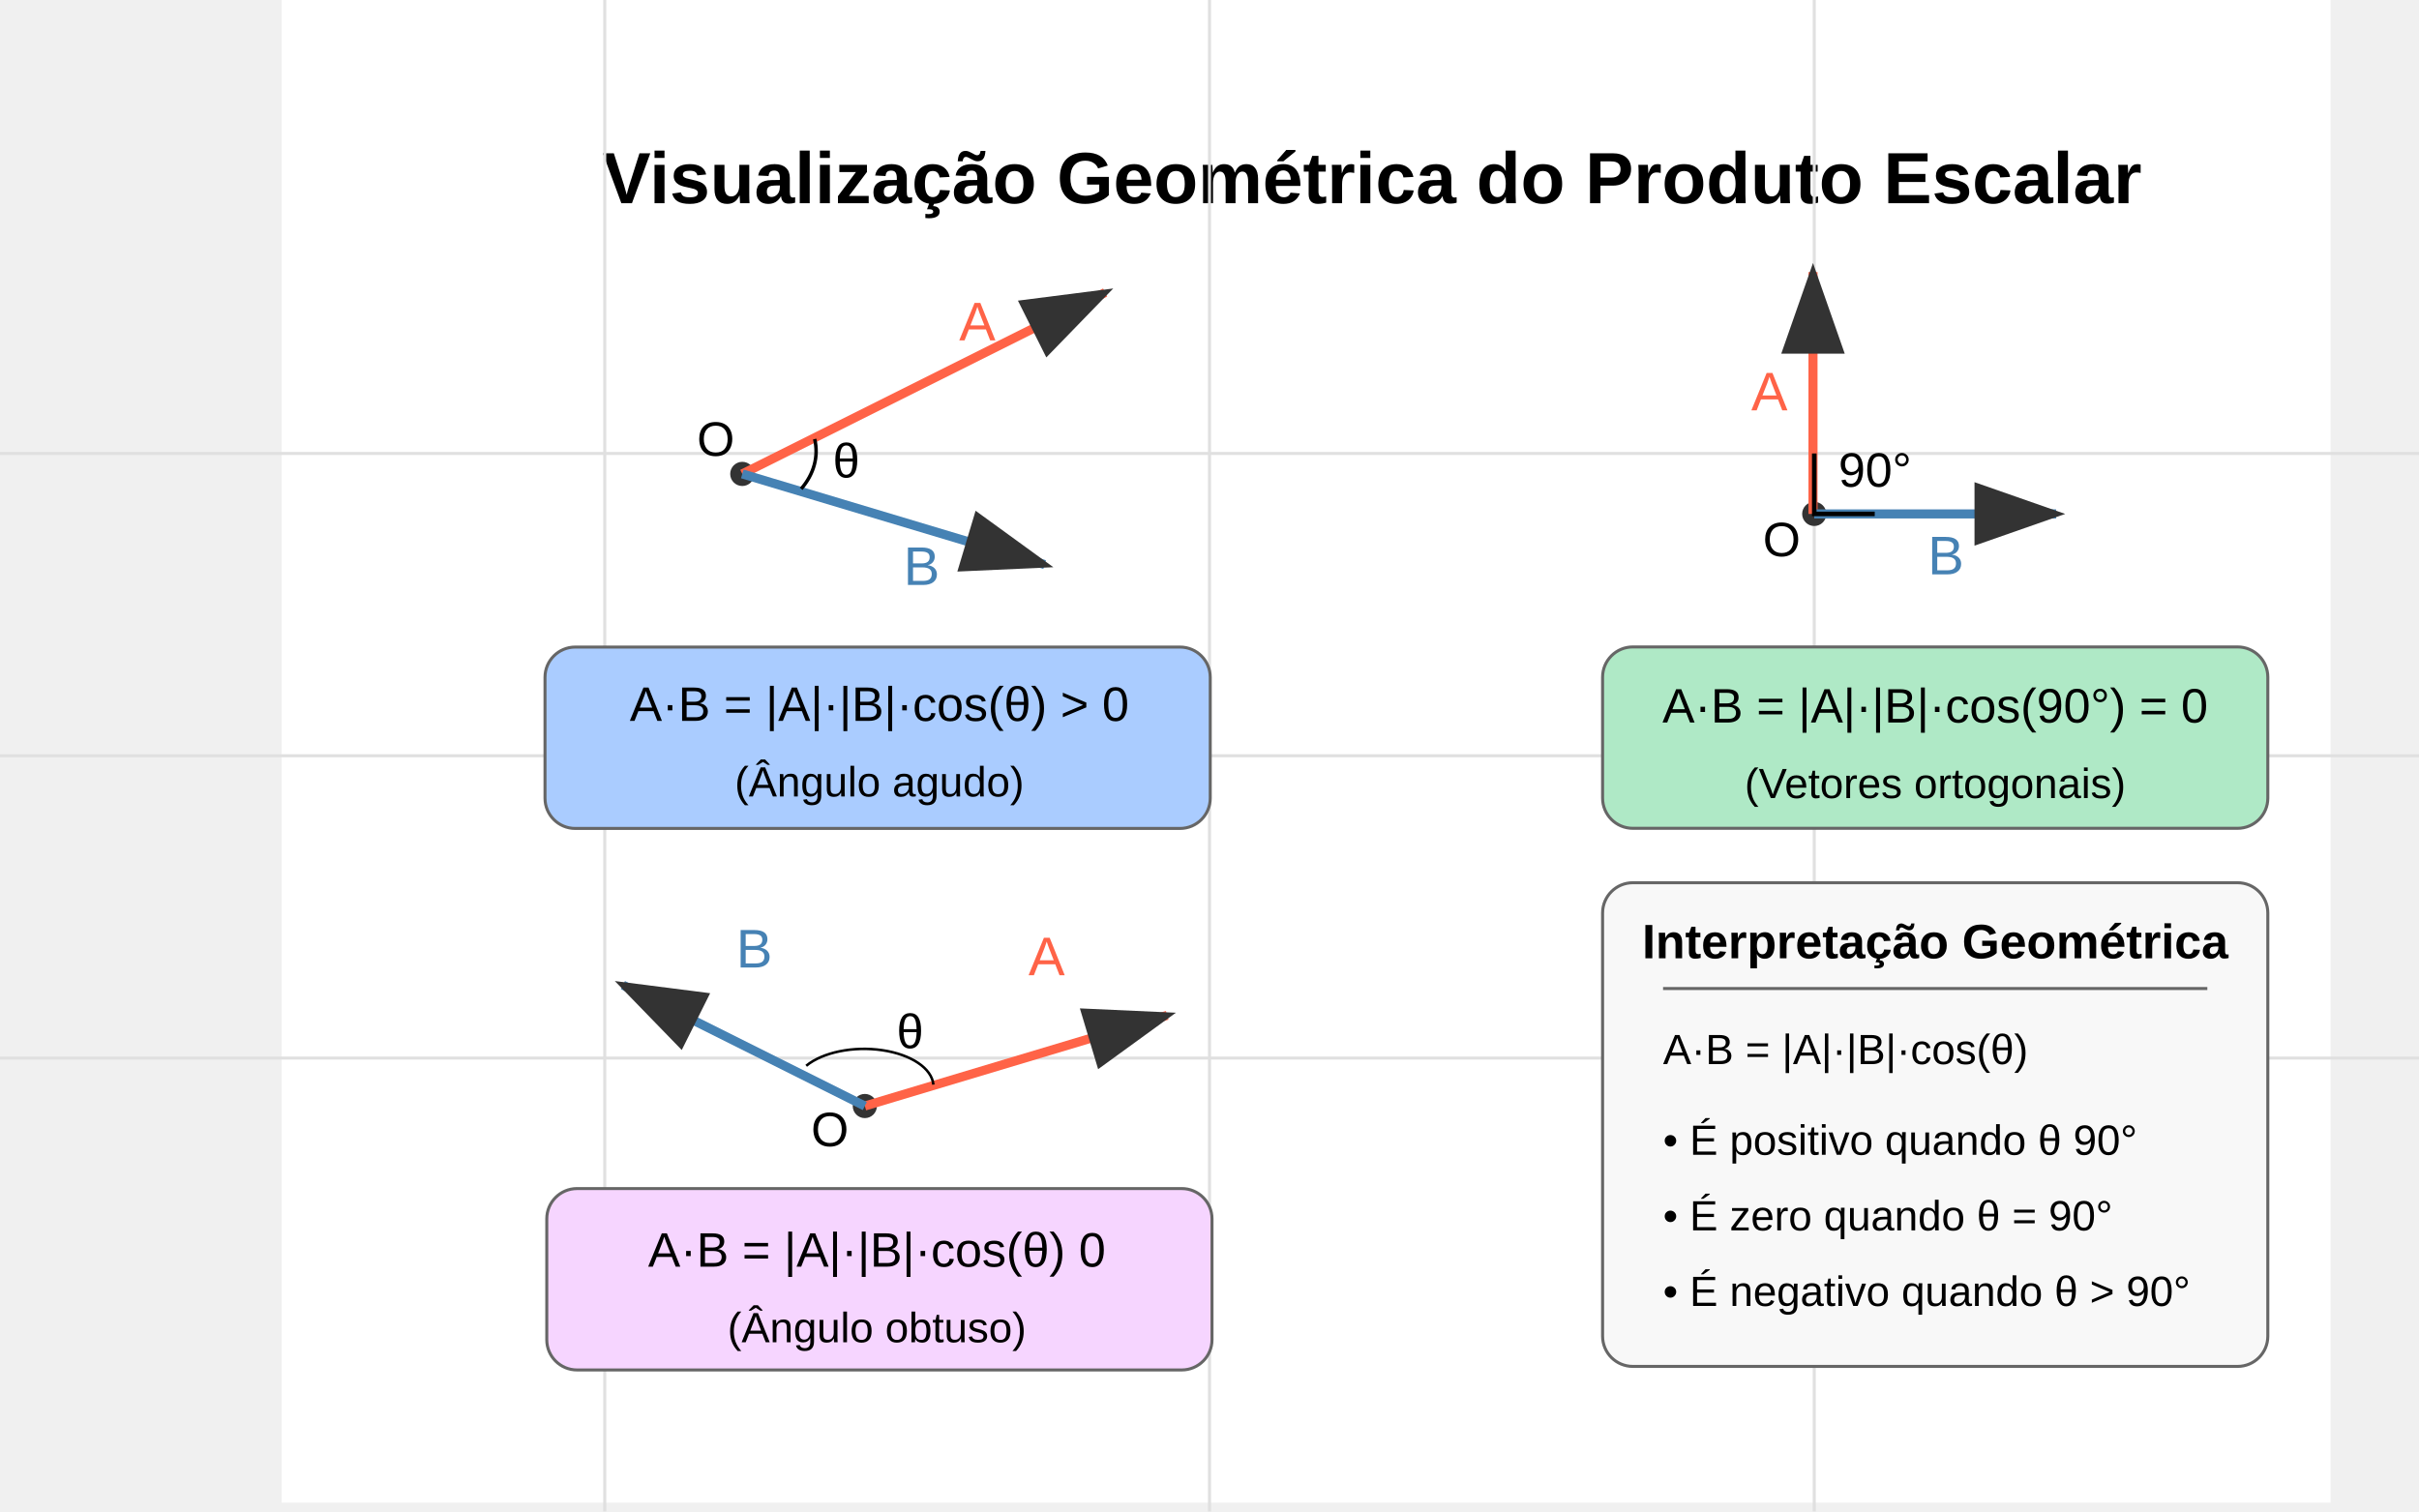
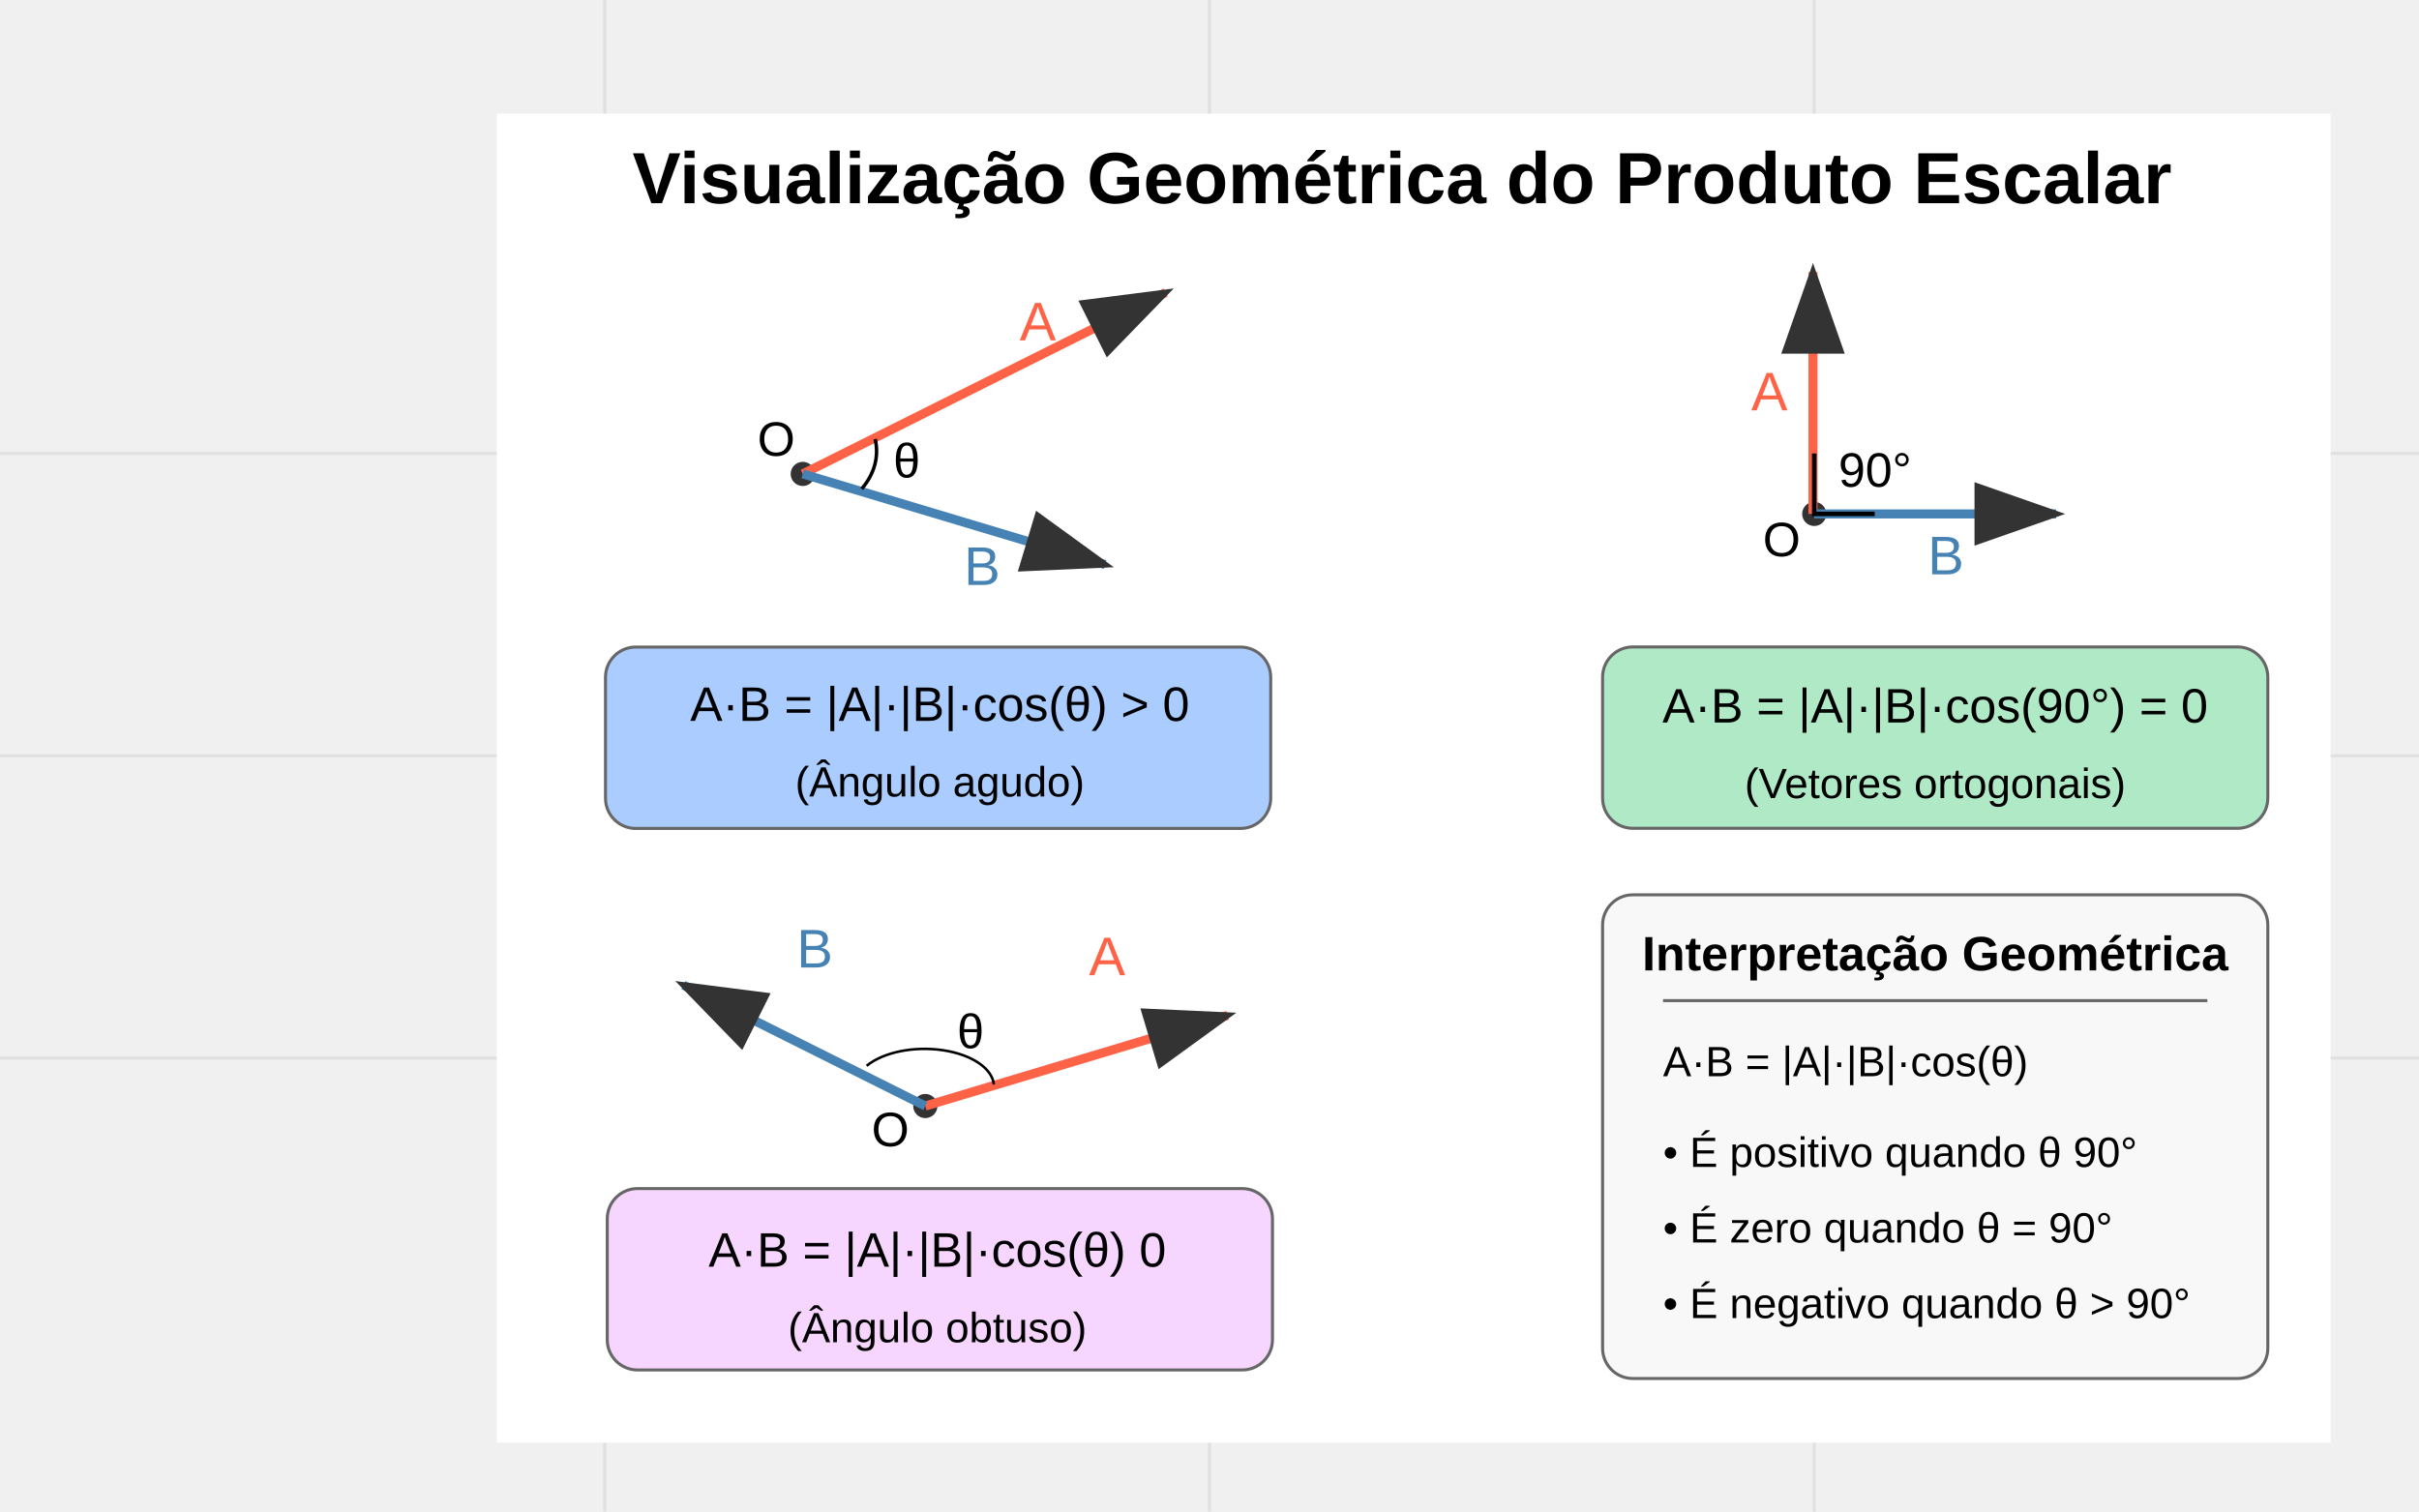
<svg xmlns="http://www.w3.org/2000/svg" viewBox="0 0 800 500" version="1.1" id="svg29">
-   <rect width="677.6" height="500" fill="#ffffff" id="rect1" x="93.16" y="-2.924" style="stroke-width:0.92" />
-   <text x="453.757" y="67.216" font-family="Arial" font-size="24px" text-anchor="middle" font-weight="bold" id="text1">Visualização Geométrica do Produto Escalar</text>
  <g stroke="#e0e0e0" stroke-width="1" id="g6">
    <line x1="0" y1="250" x2="800" y2="250" id="line1" />
    <line x1="400" y1="0" x2="400" y2="500" id="line2" />
    <line x1="0" y1="150" x2="800" y2="150" id="line3" />
    <line x1="0" y1="350" x2="800" y2="350" id="line4" />
    <line x1="200" y1="0" x2="200" y2="500" id="line5" />
    <line x1="600" y1="0" x2="600" y2="500" id="line6" />
  </g>
-   <circle cx="245.486" cy="156.768" r="4" fill="#333333" id="circle6" />
-   <text x="230.486" y="150.768" font-family="Arial" font-size="16px" id="text6">O</text>
-   <line x1="245.486" y1="156.768" x2="365.486" y2="96.768" stroke="#ff6347" stroke-width="3" marker-end="url(#arrowhead)" id="line7" />
-   <text x="317.216" y="112.595" font-family="Arial" font-size="18px" fill="#ff6347" id="text7">A</text>
-   <line x1="245.486" y1="156.768" x2="345.486" y2="186.768" stroke="#4682b4" stroke-width="3" marker-end="url(#arrowhead)" id="line8" />
-   <text x="298.794" y="193.497" font-family="Arial" font-size="18px" fill="#4682b4" id="text8">B</text>
-   <path d="m 264.968,161.706 a 31.186,23.06 0 0 0 4.455,-16.472" stroke="#000000" fill="none" stroke-width="1.149" id="path8" />
-   <text x="275.428" y="157.937" font-family="Arial" font-size="16px" id="text9">θ</text>
-   <rect x="180.242" y="214.044" width="220" height="60" rx="10" fill="#f8f8f8" stroke="#666666" stroke-width="1" id="rect9" style="fill:#aaccff" />
-   <text x="290.827" y="238.459" font-family="Arial" font-size="16px" text-anchor="middle" id="text10">A·B = |A|·|B|·cos(θ) &gt; 0</text>
-   <text x="290.827" y="263.459" font-family="Arial" font-size="14px" text-anchor="middle" id="text11">(Ângulo agudo)</text>
-   <circle cx="600" cy="170" r="4" fill="#333333" id="circle11" />
-   <text x="583" y="184" font-family="Arial" font-size="16px" id="text12">O</text>
-   <line x1="599.586" y1="170" x2="599.586" y2="90" stroke="#ff6347" stroke-width="3" marker-end="url(#arrowhead)" id="line12" />
-   <text x="579.173" y="135.751" font-family="Arial" font-size="18px" fill="#ff6347" id="text13">A</text>
-   <line x1="600" y1="170" x2="680" y2="170" stroke="#4682b4" stroke-width="3" marker-end="url(#arrowhead)" id="line13" />
-   <text x="637.519" y="190" font-family="Arial" font-size="18px" fill="#4682b4" id="text14">B</text>
-   <path d="m 600,150 v 20 h 20" stroke="#000000" fill="none" stroke-width="1.5" id="path14" />
-   <text x="608" y="161" font-family="Arial" font-size="16px" id="text15">90°</text>
-   <rect x="530" y="214" width="220" height="60" rx="10" fill="#f8f8f8" stroke="#666666" stroke-width="1" id="rect15" style="fill:#afe9c6" />
-   <text x="640" y="239" font-family="Arial" font-size="16px" text-anchor="middle" id="text16">A·B = |A|·|B|·cos(90°) = 0</text>
-   <text x="640" y="264" font-family="Arial" font-size="14px" text-anchor="middle" id="text17">(Vetores ortogonais)</text>
-   <circle cx="286.011" cy="365.865" r="4" fill="#333333" id="circle17" />
-   <text x="268.229" y="379.156" font-family="Arial" font-size="16px" id="text18">O</text>
-   <line x1="286.011" y1="365.865" x2="386.011" y2="335.865" stroke="#ff6347" stroke-width="3" marker-end="url(#arrowhead)" id="line18" />
-   <text x="340.146" y="322.595" font-family="Arial" font-size="18px" fill="#ff6347" id="text19">A</text>
-   <line x1="286.011" y1="365.865" x2="206.011" y2="325.865" stroke="#4682b4" stroke-width="3" marker-end="url(#arrowhead)" id="line19" />
-   <text x="243.454" y="320.038" font-family="Arial" font-size="18px" fill="#4682b4" id="text20">B</text>
-   <path d="m 308.682,358.783 a 22.942,12.451 0 0 0 -42.06,-6.226" stroke="#000000" fill="none" stroke-width="0.845" id="path20" />
-   <text x="296.537" y="346.713" font-family="Arial" font-size="16px" id="text21">θ</text>
-   <rect x="180.827" y="393.173" width="220" height="60" rx="10" fill="#f8f8f8" stroke="#666666" stroke-width="1" id="rect21" style="fill:#f6d5ff" />
-   <text x="290" y="419" font-family="Arial" font-size="16px" text-anchor="middle" id="text22">A·B = |A|·|B|·cos(θ) 0</text>
-   <text x="290" y="444" font-family="Arial" font-size="14px" text-anchor="middle" id="text23">(Ângulo obtuso)</text>
-   <g transform="translate(600,332)" id="g29">
-     <rect x="-70" y="-40" width="220" height="160" rx="10" fill="#f8f8f8" stroke="#666666" stroke-width="1" id="rect23" />
-     <text x="40" y="-15" font-family="Arial" font-weight="bold" font-size="16px" text-anchor="middle" id="text24">Interpretação Geométrica</text>
-     <line x1="-50" y1="-5" x2="130" y2="-5" stroke="#666666" stroke-width="1" id="line24" />
-     <text x="-50" y="20" font-family="Arial" font-size="14px" id="text25">A·B = |A|·|B|·cos(θ)</text>
-     <g font-family="Arial" font-size="14px" id="g28">
-       <text x="-50" y="50" id="text26">• É positivo quando θ 90°</text>
-       <text x="-50" y="75" id="text27">• É zero quando θ = 90°</text>
-       <text x="-50" y="100" id="text28">• É negativo quando θ &gt; 90°</text>
+   <g id="g30">
+     <rect width="606.476" height="439.627" fill="#ffffff" id="rect1" x="164.284" y="37.6" style="stroke-width:0.816" />
+     <text x="463.681" y="67.216" font-family="Arial" font-size="24px" text-anchor="middle" font-weight="bold" id="text1">Visualização Geométrica do Produto Escalar</text>
+     <circle cx="265.486" cy="156.768" r="4" fill="#333333" id="circle6" />
+     <text x="250.486" y="150.768" font-family="Arial" font-size="16px" id="text6">O</text>
+     <line x1="265.486" y1="156.768" x2="385.486" y2="96.768" stroke="#ff6347" stroke-width="3" marker-end="url(#arrowhead)" id="line7" />
+     <text x="337.216" y="112.595" font-family="Arial" font-size="18px" fill="#ff6347" id="text7">A</text>
+     <line x1="265.486" y1="156.768" x2="365.486" y2="186.768" stroke="#4682b4" stroke-width="3" marker-end="url(#arrowhead)" id="line8" />
+     <text x="318.794" y="193.497" font-family="Arial" font-size="18px" fill="#4682b4" id="text8">B</text>
+     <path d="m 284.968,161.706 a 31.186,23.06 0 0 0 4.455,-16.472" stroke="#000000" fill="none" stroke-width="1.149" id="path8" />
+     <text x="295.428" y="157.937" font-family="Arial" font-size="16px" id="text9">θ</text>
+     <rect x="200.242" y="214.044" width="220" height="60" rx="10" fill="#f8f8f8" stroke="#666666" stroke-width="1" id="rect9" style="fill:#aaccff" />
+     <text x="310.827" y="238.459" font-family="Arial" font-size="16px" text-anchor="middle" id="text10">A·B = |A|·|B|·cos(θ) &gt; 0</text>
+     <text x="310.827" y="263.459" font-family="Arial" font-size="14px" text-anchor="middle" id="text11">(Ângulo agudo)</text>
+     <circle cx="600" cy="170" r="4" fill="#333333" id="circle11" />
+     <text x="583" y="184" font-family="Arial" font-size="16px" id="text12">O</text>
+     <line x1="599.586" y1="170" x2="599.586" y2="90" stroke="#ff6347" stroke-width="3" marker-end="url(#arrowhead)" id="line12" />
+     <text x="579.173" y="135.751" font-family="Arial" font-size="18px" fill="#ff6347" id="text13">A</text>
+     <line x1="600" y1="170" x2="680" y2="170" stroke="#4682b4" stroke-width="3" marker-end="url(#arrowhead)" id="line13" />
+     <text x="637.519" y="190" font-family="Arial" font-size="18px" fill="#4682b4" id="text14">B</text>
+     <path d="m 600,150 v 20 h 20" stroke="#000000" fill="none" stroke-width="1.5" id="path14" />
+     <text x="608" y="161" font-family="Arial" font-size="16px" id="text15">90°</text>
+     <rect x="530" y="214" width="220" height="60" rx="10" fill="#f8f8f8" stroke="#666666" stroke-width="1" id="rect15" style="fill:#afe9c6" />
+     <text x="640" y="239" font-family="Arial" font-size="16px" text-anchor="middle" id="text16">A·B = |A|·|B|·cos(90°) = 0</text>
+     <text x="640" y="264" font-family="Arial" font-size="14px" text-anchor="middle" id="text17">(Vetores ortogonais)</text>
+     <circle cx="306.011" cy="365.865" r="4" fill="#333333" id="circle17" />
+     <text x="288.229" y="379.156" font-family="Arial" font-size="16px" id="text18">O</text>
+     <line x1="306.011" y1="365.865" x2="406.011" y2="335.865" stroke="#ff6347" stroke-width="3" marker-end="url(#arrowhead)" id="line18" />
+     <text x="360.146" y="322.595" font-family="Arial" font-size="18px" fill="#ff6347" id="text19">A</text>
+     <line x1="306.011" y1="365.865" x2="226.011" y2="325.865" stroke="#4682b4" stroke-width="3" marker-end="url(#arrowhead)" id="line19" />
+     <text x="263.454" y="320.038" font-family="Arial" font-size="18px" fill="#4682b4" id="text20">B</text>
+     <path d="m 328.682,358.783 a 22.942,12.451 0 0 0 -42.06,-6.226" stroke="#000000" fill="none" stroke-width="0.845" id="path20" />
+     <text x="316.537" y="346.713" font-family="Arial" font-size="16px" id="text21">θ</text>
+     <rect x="200.827" y="393.173" width="220" height="60" rx="10" fill="#f8f8f8" stroke="#666666" stroke-width="1" id="rect21" style="fill:#f6d5ff" />
+     <text x="310" y="419" font-family="Arial" font-size="16px" text-anchor="middle" id="text22">A·B = |A|·|B|·cos(θ) 0</text>
+     <text x="310" y="444" font-family="Arial" font-size="14px" text-anchor="middle" id="text23">(Ângulo obtuso)</text>
+     <g transform="translate(600,336)" id="g29">
+       <rect x="-70" y="-40" width="220" height="160" rx="10" fill="#f8f8f8" stroke="#666666" stroke-width="1" id="rect23" />
+       <text x="40" y="-15" font-family="Arial" font-weight="bold" font-size="16px" text-anchor="middle" id="text24">Interpretação Geométrica</text>
+       <line x1="-50" y1="-5" x2="130" y2="-5" stroke="#666666" stroke-width="1" id="line24" />
+       <text x="-50" y="20" font-family="Arial" font-size="14px" id="text25">A·B = |A|·|B|·cos(θ)</text>
+       <g font-family="Arial" font-size="14px" id="g28">
+         <text x="-50" y="50" id="text26">• É positivo quando θ 90°</text>
+         <text x="-50" y="75" id="text27">• É zero quando θ = 90°</text>
+         <text x="-50" y="100" id="text28">• É negativo quando θ &gt; 90°</text>
+       </g>
    </g>
  </g>
  <defs id="defs29">
    <marker id="arrowhead" markerWidth="10" markerHeight="7" refX="9" refY="3.5" orient="auto">
      <polygon points="0 0, 10 3.5, 0 7" fill="#333" id="polygon29" />
    </marker>
  </defs>
</svg>
